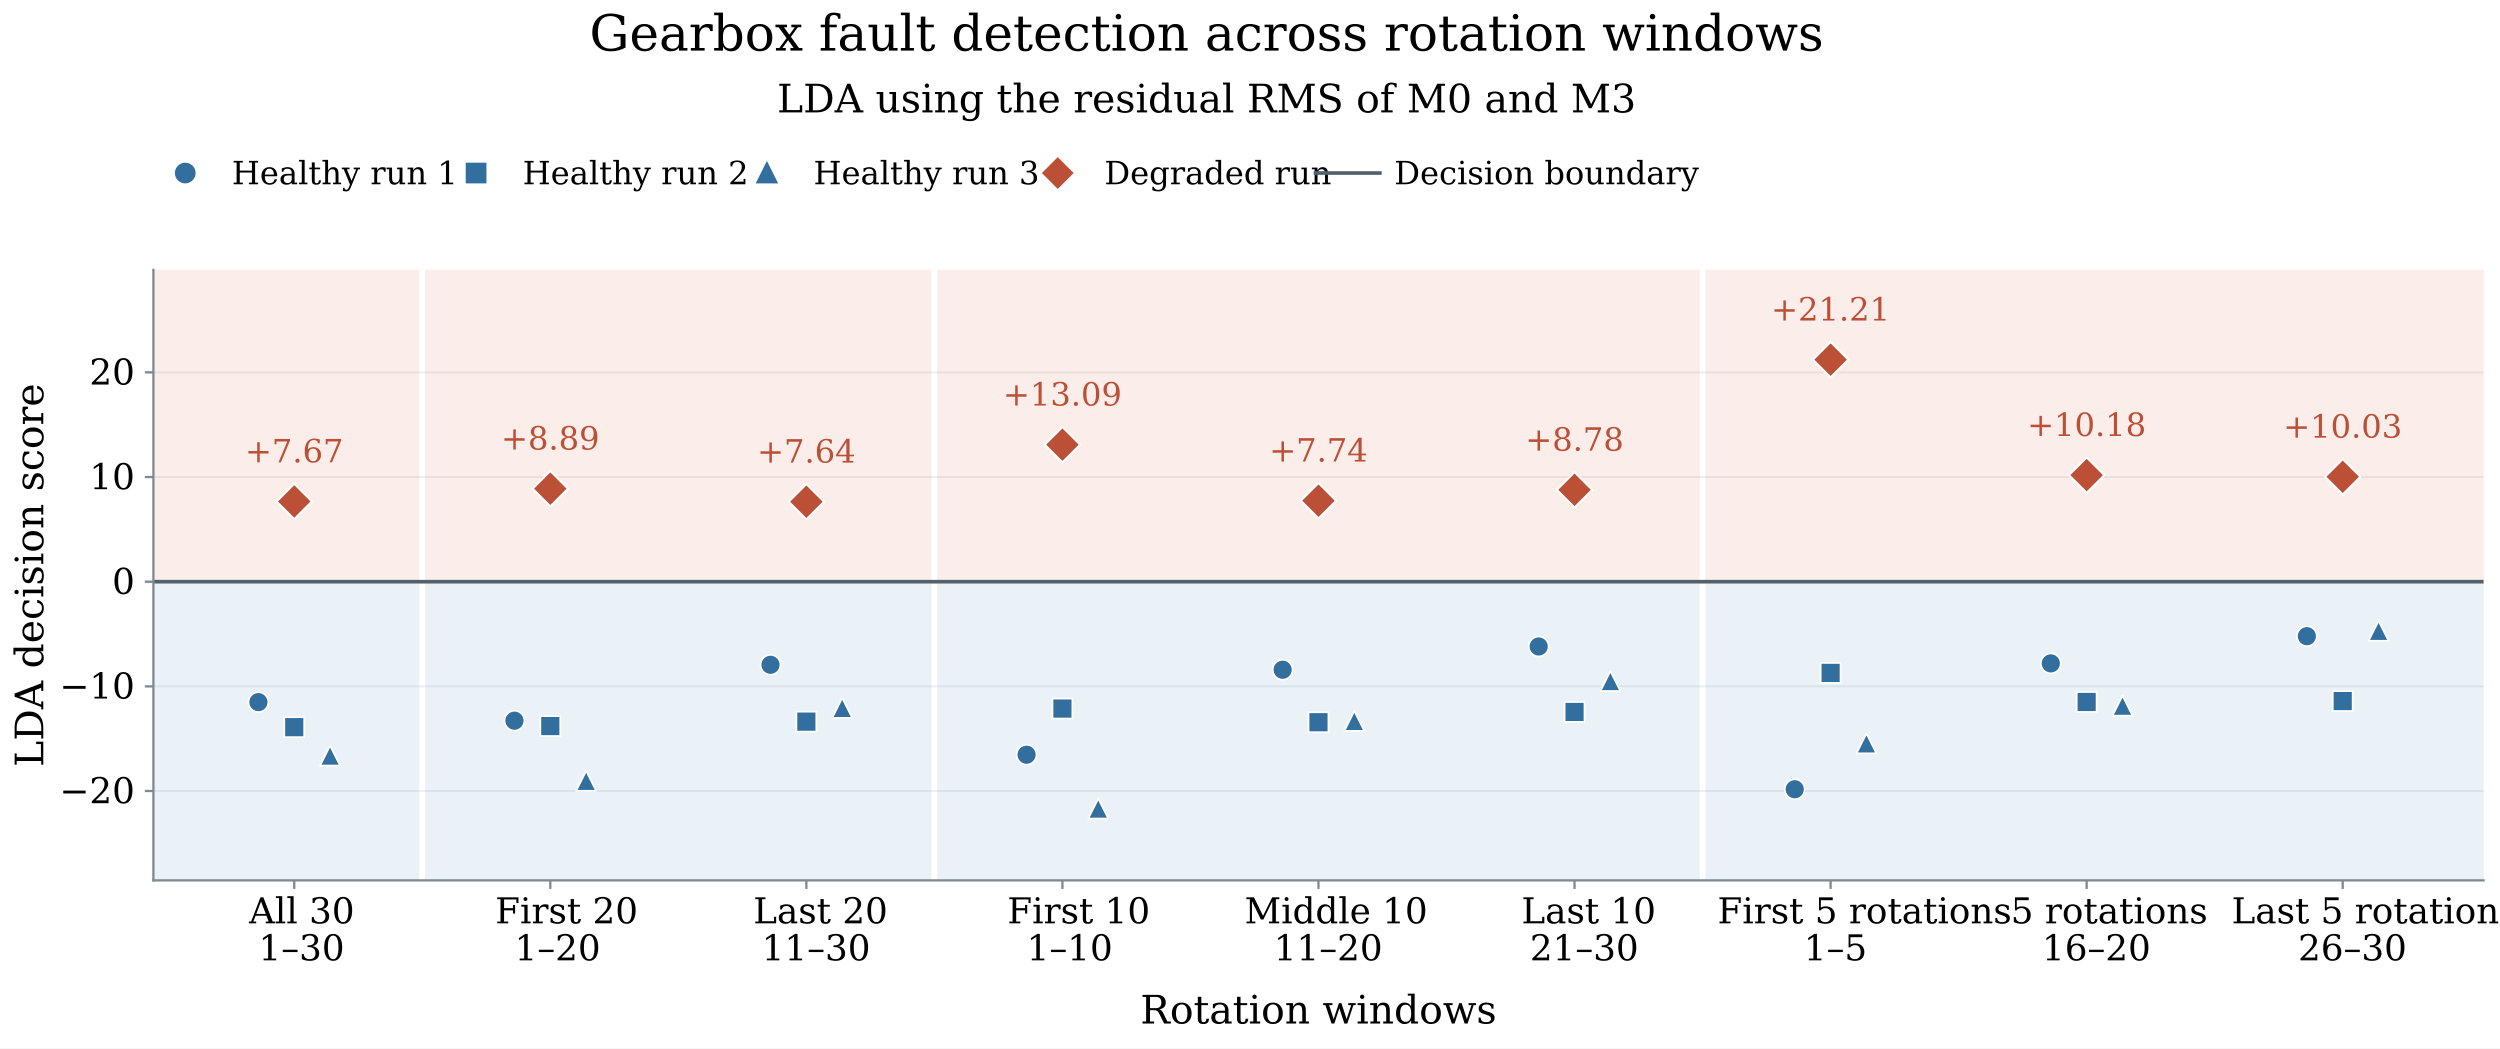
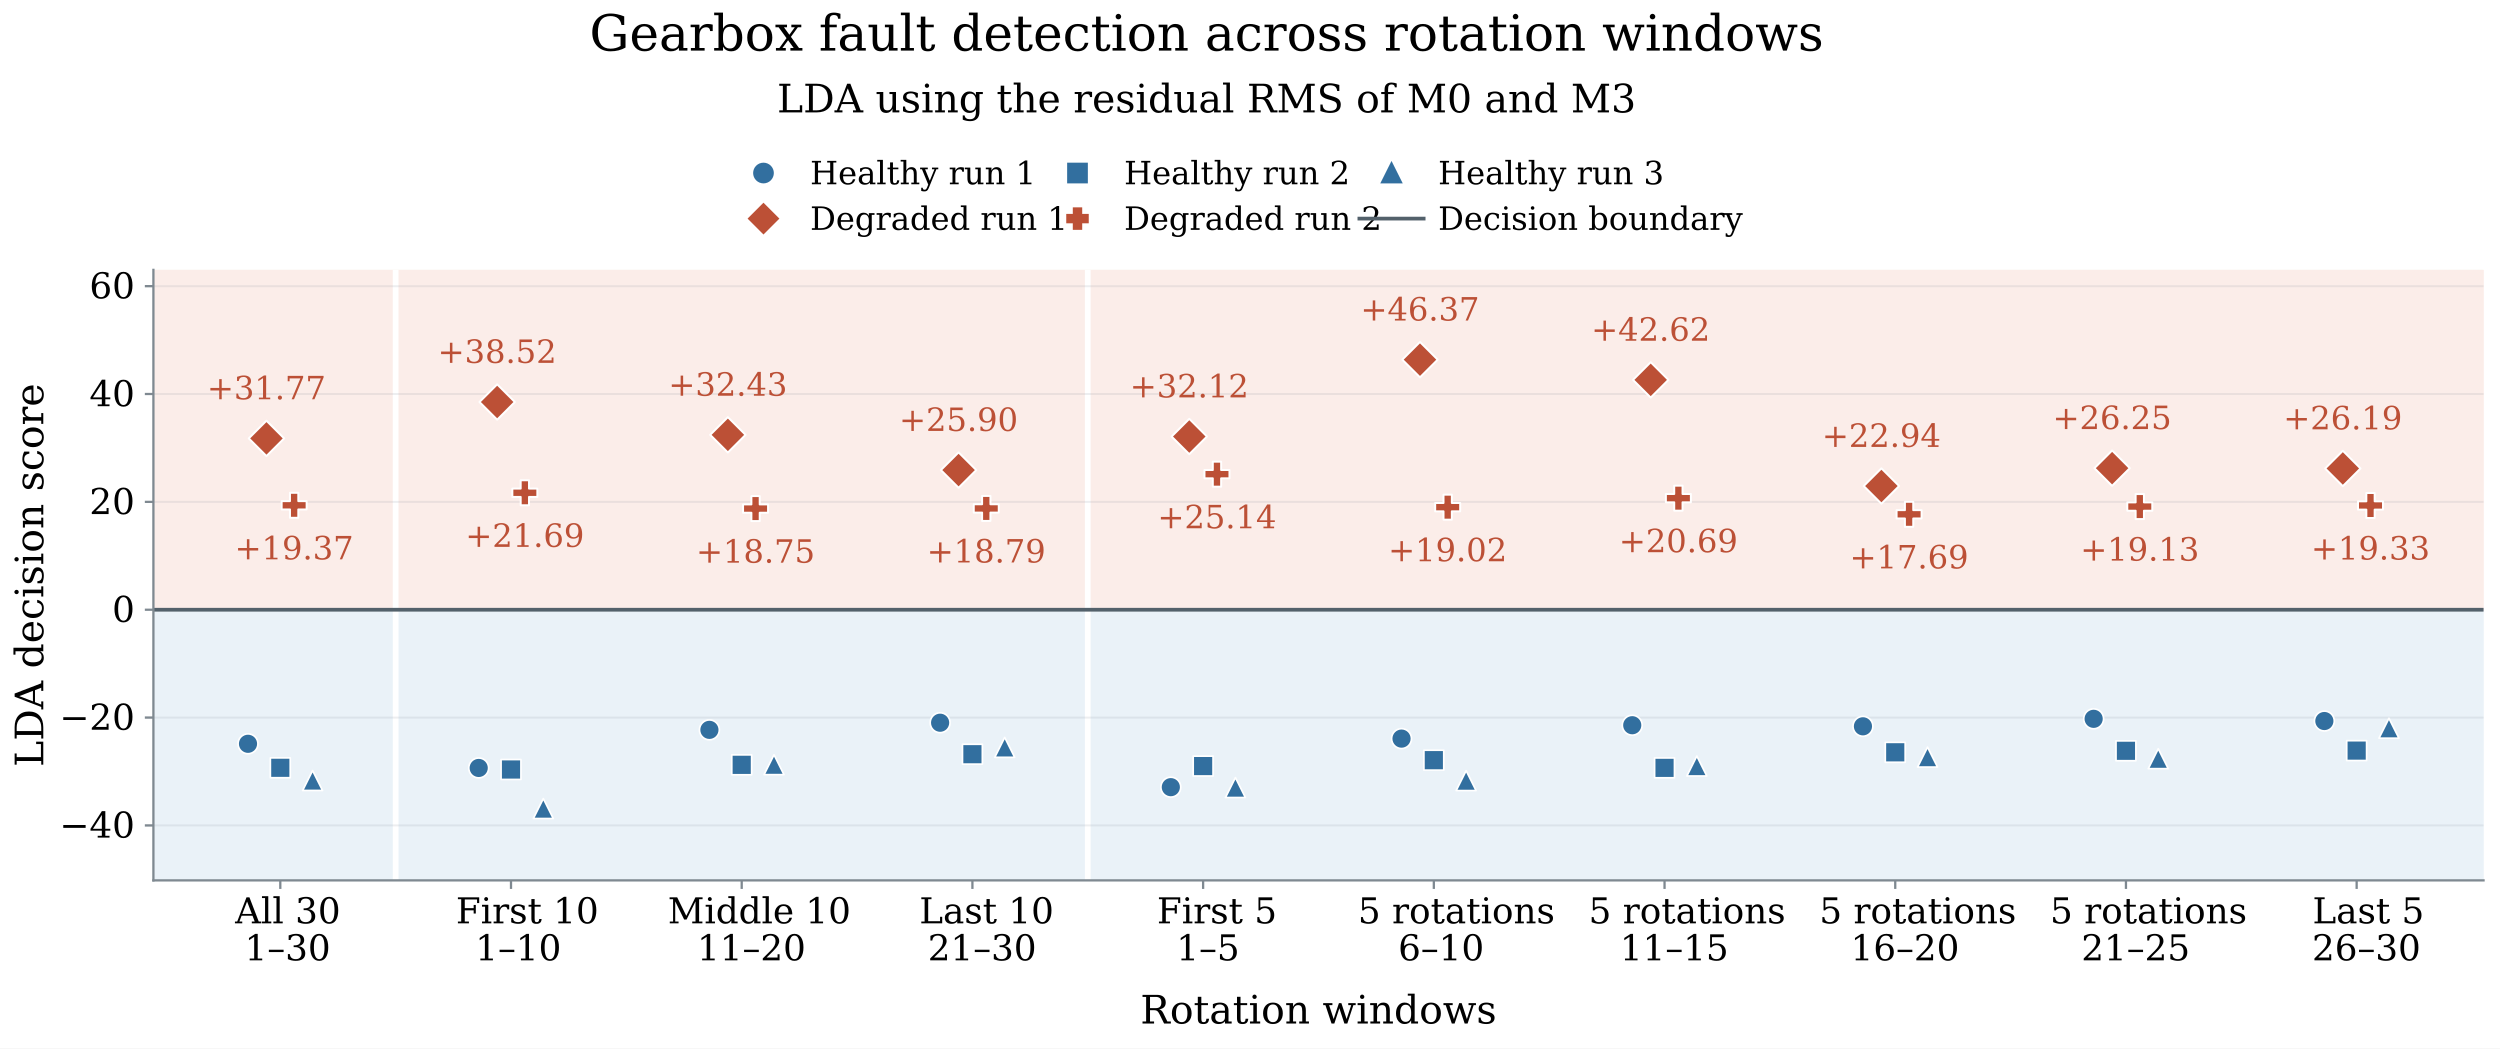
<svg xmlns="http://www.w3.org/2000/svg" xmlns:xlink="http://www.w3.org/1999/xlink" width="875.073pt" height="367.002pt" viewBox="0 0 875.073 367.002" version="1.1">
  <defs>
    <style type="text/css">*{stroke-linejoin: round; stroke-linecap: butt}</style>
  </defs>
  <g id="figure_1">
    <g id="patch_1">
      <path d="M 0 367.002  L 875.073 367.002  L 875.073 0  L 0 0  z " style="fill: #ffffff" />
    </g>
    <g id="axes_1">
      <g id="patch_2">
        <path d="M 53.697 308.16  L 869.313 308.16  L 869.313 94.464  L 53.697 94.464  z " style="fill: #ffffff" />
      </g>
      <g id="patch_3">
-         <path d="M 53.697 308.16  L 53.697 203.609  L 869.313 203.609  L 869.313 308.16  z " clip-path="url(#pef90d583d3)" style="fill: #eaf2f8; stroke: #eaf2f8; stroke-linejoin: miter" />
+         <path d="M 53.697 308.16  L 53.697 213.421  L 869.313 213.421  L 869.313 308.16  z " clip-path="url(#p85dcfcc4da)" style="fill: #eaf2f8; stroke: #eaf2f8; stroke-linejoin: miter" />
      </g>
      <g id="patch_4">
-         <path d="M 53.697 203.609  L 53.697 94.464  L 869.313 94.464  L 869.313 203.609  z " clip-path="url(#pef90d583d3)" style="fill: #fbede9; stroke: #fbede9; stroke-linejoin: miter" />
+         <path d="M 53.697 213.421  L 53.697 94.464  L 869.313 94.464  L 869.313 213.421  z " clip-path="url(#p85dcfcc4da)" style="fill: #fbede9; stroke: #fbede9; stroke-linejoin: miter" />
      </g>
      <g id="line2d_1">
-         <path d="M 147.807 308.16  L 147.807 94.464  " clip-path="url(#pef90d583d3)" style="fill: none; stroke: #ffffff; stroke-width: 2; stroke-linecap: square" />
+         <path d="M 138.489 308.16  L 138.489 94.464  " clip-path="url(#p85dcfcc4da)" style="fill: none; stroke: #ffffff; stroke-width: 2; stroke-linecap: square" />
      </g>
      <g id="line2d_2">
-         <path d="M 327.063 308.16  L 327.063 94.464  " clip-path="url(#pef90d583d3)" style="fill: none; stroke: #ffffff; stroke-width: 2; stroke-linecap: square" />
-       </g>
-       <g id="line2d_3">
-         <path d="M 595.948 308.16  L 595.948 94.464  " clip-path="url(#pef90d583d3)" style="fill: none; stroke: #ffffff; stroke-width: 2; stroke-linecap: square" />
+         <path d="M 380.751 308.16  L 380.751 94.464  " clip-path="url(#p85dcfcc4da)" style="fill: none; stroke: #ffffff; stroke-width: 2; stroke-linecap: square" />
      </g>
      <g id="matplotlib.axis_1">
        <g id="xtick_1">
+           <g id="line2d_3">
+             <defs>
+               <path id="m7e764e8148" d="M 0 0  L 0 3  " style="stroke: #7f8991; stroke-width: 0.8" />
+             </defs>
+             <g>
+               <use xlink:href="#m7e764e8148" x="98.112" y="308.16" style="fill: #7f8991; stroke: #7f8991; stroke-width: 0.8" />
+             </g>
+           </g>
+           <g id="text_1">
+             <text style="font: 12.5px 'STIXGeneral', 'DejaVu Serif', serif" transform="translate(82.31243 323.1971)">All 30</text>
+             <text style="font: 12.5px 'STIXGeneral', 'DejaVu Serif', serif" transform="translate(85.61223 336.1545)">1–30</text>
+           </g>
+         </g>
+         <g id="xtick_2">
          <g id="line2d_4">
-             <defs>
-               <path id="mbdb32e10fb" d="M 0 0  L 0 3  " style="stroke: #7f8991; stroke-width: 0.8" />
-             </defs>
-             <g>
-               <use xlink:href="#mbdb32e10fb" x="102.993" y="308.16" style="fill: #7f8991; stroke: #7f8991; stroke-width: 0.8" />
-             </g>
-           </g>
-           <g id="text_1">
-             <text style="font: 12.5px 'STIXGeneral', 'DejaVu Serif', serif" transform="translate(87.19317 323.1971)">All 30</text>
-             <text style="font: 12.5px 'STIXGeneral', 'DejaVu Serif', serif" transform="translate(90.49297 336.1545)">1–30</text>
-           </g>
-         </g>
-         <g id="xtick_2">
+             <g>
+               <use xlink:href="#m7e764e8148" x="178.866" y="308.16" style="fill: #7f8991; stroke: #7f8991; stroke-width: 0.8" />
+             </g>
+           </g>
+           <g id="text_2">
+             <text style="font: 12.5px 'STIXGeneral', 'DejaVu Serif', serif" transform="translate(159.5919 323.1971)">First 10</text>
+             <text style="font: 12.5px 'STIXGeneral', 'DejaVu Serif', serif" transform="translate(166.3663 336.1545)">1–10</text>
+           </g>
+         </g>
+         <g id="xtick_3">
          <g id="line2d_5">
            <g>
-               <use xlink:href="#mbdb32e10fb" x="192.621" y="308.16" style="fill: #7f8991; stroke: #7f8991; stroke-width: 0.8" />
-             </g>
-           </g>
-           <g id="text_2">
-             <text style="font: 12.5px 'STIXGeneral', 'DejaVu Serif', serif" transform="translate(173.3467 323.1971)">First 20</text>
-             <text style="font: 12.5px 'STIXGeneral', 'DejaVu Serif', serif" transform="translate(180.1211 336.1545)">1–20</text>
-           </g>
-         </g>
-         <g id="xtick_3">
+               <use xlink:href="#m7e764e8148" x="259.62" y="308.16" style="fill: #7f8991; stroke: #7f8991; stroke-width: 0.8" />
+             </g>
+           </g>
+           <g id="text_3">
+             <text style="font: 12.5px 'STIXGeneral', 'DejaVu Serif', serif" transform="translate(233.7512 323.1971)">Middle 10</text>
+             <text style="font: 12.5px 'STIXGeneral', 'DejaVu Serif', serif" transform="translate(243.9954 336.1545)">11–20</text>
+           </g>
+         </g>
+         <g id="xtick_4">
          <g id="line2d_6">
            <g>
-               <use xlink:href="#mbdb32e10fb" x="282.249" y="308.16" style="fill: #7f8991; stroke: #7f8991; stroke-width: 0.8" />
-             </g>
-           </g>
-           <g id="text_3">
-             <text style="font: 12.5px 'STIXGeneral', 'DejaVu Serif', serif" transform="translate(263.674 323.1971)">Last 20</text>
-             <text style="font: 12.5px 'STIXGeneral', 'DejaVu Serif', serif" transform="translate(266.6242 336.1545)">11–30</text>
-           </g>
-         </g>
-         <g id="xtick_4">
+               <use xlink:href="#m7e764e8148" x="340.374" y="308.16" style="fill: #7f8991; stroke: #7f8991; stroke-width: 0.8" />
+             </g>
+           </g>
+           <g id="text_4">
+             <text style="font: 12.5px 'STIXGeneral', 'DejaVu Serif', serif" transform="translate(321.7992 323.1971)">Last 10</text>
+             <text style="font: 12.5px 'STIXGeneral', 'DejaVu Serif', serif" transform="translate(324.7494 336.1545)">21–30</text>
+           </g>
+         </g>
+         <g id="xtick_5">
          <g id="line2d_7">
            <g>
-               <use xlink:href="#mbdb32e10fb" x="371.877" y="308.16" style="fill: #7f8991; stroke: #7f8991; stroke-width: 0.8" />
-             </g>
-           </g>
-           <g id="text_4">
-             <text style="font: 12.5px 'STIXGeneral', 'DejaVu Serif', serif" transform="translate(352.603 323.1971)">First 10</text>
-             <text style="font: 12.5px 'STIXGeneral', 'DejaVu Serif', serif" transform="translate(359.3774 336.1545)">1–10</text>
-           </g>
-         </g>
-         <g id="xtick_5">
+               <use xlink:href="#m7e764e8148" x="421.128" y="308.16" style="fill: #7f8991; stroke: #7f8991; stroke-width: 0.8" />
+             </g>
+           </g>
+           <g id="text_5">
+             <text style="font: 12.5px 'STIXGeneral', 'DejaVu Serif', serif" transform="translate(404.9791 323.1971)">First 5</text>
+             <text style="font: 12.5px 'STIXGeneral', 'DejaVu Serif', serif" transform="translate(411.7535 336.1545)">1–5</text>
+           </g>
+         </g>
+         <g id="xtick_6">
          <g id="line2d_8">
            <g>
-               <use xlink:href="#mbdb32e10fb" x="461.505" y="308.16" style="fill: #7f8991; stroke: #7f8991; stroke-width: 0.8" />
-             </g>
-           </g>
-           <g id="text_5">
-             <text style="font: 12.5px 'STIXGeneral', 'DejaVu Serif', serif" transform="translate(435.6364 323.1971)">Middle 10</text>
-             <text style="font: 12.5px 'STIXGeneral', 'DejaVu Serif', serif" transform="translate(445.8805 336.1545)">11–20</text>
-           </g>
-         </g>
-         <g id="xtick_6">
+               <use xlink:href="#m7e764e8148" x="501.883" y="308.16" style="fill: #7f8991; stroke: #7f8991; stroke-width: 0.8" />
+             </g>
+           </g>
+           <g id="text_6">
+             <text style="font: 12.5px 'STIXGeneral', 'DejaVu Serif', serif" transform="translate(475.32 323.1971)">5 rotations</text>
+             <text style="font: 12.5px 'STIXGeneral', 'DejaVu Serif', serif" transform="translate(489.3825 336.1545)">6–10</text>
+           </g>
+         </g>
+         <g id="xtick_7">
          <g id="line2d_9">
            <g>
-               <use xlink:href="#mbdb32e10fb" x="551.134" y="308.16" style="fill: #7f8991; stroke: #7f8991; stroke-width: 0.8" />
-             </g>
-           </g>
-           <g id="text_6">
-             <text style="font: 12.5px 'STIXGeneral', 'DejaVu Serif', serif" transform="translate(532.5584 323.1971)">Last 10</text>
-             <text style="font: 12.5px 'STIXGeneral', 'DejaVu Serif', serif" transform="translate(535.5086 336.1545)">21–30</text>
-           </g>
-         </g>
-         <g id="xtick_7">
+               <use xlink:href="#m7e764e8148" x="582.637" y="308.16" style="fill: #7f8991; stroke: #7f8991; stroke-width: 0.8" />
+             </g>
+           </g>
+           <g id="text_7">
+             <text style="font: 12.5px 'STIXGeneral', 'DejaVu Serif', serif" transform="translate(556.0741 323.1971)">5 rotations</text>
+             <text style="font: 12.5px 'STIXGeneral', 'DejaVu Serif', serif" transform="translate(567.0116 336.1545)">11–15</text>
+           </g>
+         </g>
+         <g id="xtick_8">
          <g id="line2d_10">
            <g>
-               <use xlink:href="#mbdb32e10fb" x="640.762" y="308.16" style="fill: #7f8991; stroke: #7f8991; stroke-width: 0.8" />
-             </g>
-           </g>
-           <g id="text_7">
-             <text style="font: 12.5px 'STIXGeneral', 'DejaVu Serif', serif" transform="translate(601.1748 323.1971)">First 5 rotations</text>
-             <text style="font: 12.5px 'STIXGeneral', 'DejaVu Serif', serif" transform="translate(631.3868 336.1545)">1–5</text>
-           </g>
-         </g>
-         <g id="xtick_8">
+               <use xlink:href="#m7e764e8148" x="663.391" y="308.16" style="fill: #7f8991; stroke: #7f8991; stroke-width: 0.8" />
+             </g>
+           </g>
+           <g id="text_8">
+             <text style="font: 12.5px 'STIXGeneral', 'DejaVu Serif', serif" transform="translate(636.8281 323.1971)">5 rotations</text>
+             <text style="font: 12.5px 'STIXGeneral', 'DejaVu Serif', serif" transform="translate(647.7656 336.1545)">16–20</text>
+           </g>
+         </g>
+         <g id="xtick_9">
          <g id="line2d_11">
            <g>
-               <use xlink:href="#mbdb32e10fb" x="730.39" y="308.16" style="fill: #7f8991; stroke: #7f8991; stroke-width: 0.8" />
-             </g>
-           </g>
-           <g id="text_8">
-             <text style="font: 12.5px 'STIXGeneral', 'DejaVu Serif', serif" transform="translate(703.8274 323.1971)">5 rotations</text>
-             <text style="font: 12.5px 'STIXGeneral', 'DejaVu Serif', serif" transform="translate(714.7649 336.1545)">16–20</text>
-           </g>
-         </g>
-         <g id="xtick_9">
+               <use xlink:href="#m7e764e8148" x="744.145" y="308.16" style="fill: #7f8991; stroke: #7f8991; stroke-width: 0.8" />
+             </g>
+           </g>
+           <g id="text_9">
+             <text style="font: 12.5px 'STIXGeneral', 'DejaVu Serif', serif" transform="translate(717.5822 323.1971)">5 rotations</text>
+             <text style="font: 12.5px 'STIXGeneral', 'DejaVu Serif', serif" transform="translate(728.5197 336.1545)">21–25</text>
+           </g>
+         </g>
+         <g id="xtick_10">
          <g id="line2d_12">
            <g>
-               <use xlink:href="#mbdb32e10fb" x="820.018" y="308.16" style="fill: #7f8991; stroke: #7f8991; stroke-width: 0.8" />
-             </g>
-           </g>
-           <g id="text_9">
-             <text style="font: 12.5px 'STIXGeneral', 'DejaVu Serif', serif" transform="translate(781.1303 323.1971)">Last 5 rotations</text>
-             <text style="font: 12.5px 'STIXGeneral', 'DejaVu Serif', serif" transform="translate(804.393 336.1545)">26–30</text>
-           </g>
-         </g>
-         <g id="text_10">
+               <use xlink:href="#m7e764e8148" x="824.899" y="308.16" style="fill: #7f8991; stroke: #7f8991; stroke-width: 0.8" />
+             </g>
+           </g>
+           <g id="text_10">
+             <text style="font: 12.5px 'STIXGeneral', 'DejaVu Serif', serif" transform="translate(809.4486 323.1971)">Last 5</text>
+             <text style="font: 12.5px 'STIXGeneral', 'DejaVu Serif', serif" transform="translate(809.2738 336.1545)">26–30</text>
+           </g>
+         </g>
+         <g id="text_11">
          <text style="font: 13.75px 'STIXGeneral', 'DejaVu Serif', serif; text-anchor: middle" x="461.505" y="358.258" transform="rotate(-0 461.5055 358.2582)">Rotation windows</text>
        </g>
      </g>
      <g id="matplotlib.axis_2">
        <g id="ytick_1">
          <g id="line2d_13">
-             <path d="M 53.697 276.879  L 869.313 276.879  " clip-path="url(#pef90d583d3)" style="fill: none; stroke: #87929a; stroke-opacity: 0.15; stroke-width: 0.7; stroke-linecap: square" />
+             <path d="M 53.697 288.923  L 869.313 288.923  " clip-path="url(#p85dcfcc4da)" style="fill: none; stroke: #87929a; stroke-opacity: 0.15; stroke-width: 0.7; stroke-linecap: square" />
          </g>
          <g id="line2d_14">
            <defs>
-               <path id="m8a8ab95044" d="M 0 0  L -3 0  " style="stroke: #7f8991; stroke-width: 0.8" />
+               <path id="m98573d2bac" d="M 0 0  L -3 0  " style="stroke: #7f8991; stroke-width: 0.8" />
            </defs>
            <g>
-               <use xlink:href="#m8a8ab95044" x="53.697" y="276.879" style="fill: #7f8991; stroke: #7f8991; stroke-width: 0.8" />
-             </g>
-           </g>
-           <g id="text_11">
-             <text style="font: 12.5px 'STIXGeneral', 'DejaVu Serif', serif; text-anchor: end" x="47.197" y="281.148" transform="rotate(-0 47.1975 281.1476)">−20</text>
+               <use xlink:href="#m98573d2bac" x="53.697" y="288.923" style="fill: #7f8991; stroke: #7f8991; stroke-width: 0.8" />
+             </g>
+           </g>
+           <g id="text_12">
+             <text style="font: 12.5px 'STIXGeneral', 'DejaVu Serif', serif; text-anchor: end" x="47.197" y="293.191" transform="rotate(-0 47.1975 293.1915)">−40</text>
          </g>
        </g>
        <g id="ytick_2">
          <g id="line2d_15">
-             <path d="M 53.697 240.244  L 869.313 240.244  " clip-path="url(#pef90d583d3)" style="fill: none; stroke: #87929a; stroke-opacity: 0.15; stroke-width: 0.7; stroke-linecap: square" />
+             <path d="M 53.697 251.172  L 869.313 251.172  " clip-path="url(#p85dcfcc4da)" style="fill: none; stroke: #87929a; stroke-opacity: 0.15; stroke-width: 0.7; stroke-linecap: square" />
          </g>
          <g id="line2d_16">
            <g>
-               <use xlink:href="#m8a8ab95044" x="53.697" y="240.244" style="fill: #7f8991; stroke: #7f8991; stroke-width: 0.8" />
-             </g>
-           </g>
-           <g id="text_12">
-             <text style="font: 12.5px 'STIXGeneral', 'DejaVu Serif', serif; text-anchor: end" x="47.197" y="244.513" transform="rotate(-0 47.1975 244.5127)">−10</text>
+               <use xlink:href="#m98573d2bac" x="53.697" y="251.172" style="fill: #7f8991; stroke: #7f8991; stroke-width: 0.8" />
+             </g>
+           </g>
+           <g id="text_13">
+             <text style="font: 12.5px 'STIXGeneral', 'DejaVu Serif', serif; text-anchor: end" x="47.197" y="255.44" transform="rotate(-0 47.1975 255.4404)">−20</text>
          </g>
        </g>
        <g id="ytick_3">
          <g id="line2d_17">
-             <path d="M 53.697 203.609  L 869.313 203.609  " clip-path="url(#pef90d583d3)" style="fill: none; stroke: #87929a; stroke-opacity: 0.15; stroke-width: 0.7; stroke-linecap: square" />
+             <path d="M 53.697 213.421  L 869.313 213.421  " clip-path="url(#p85dcfcc4da)" style="fill: none; stroke: #87929a; stroke-opacity: 0.15; stroke-width: 0.7; stroke-linecap: square" />
          </g>
          <g id="line2d_18">
            <g>
-               <use xlink:href="#m8a8ab95044" x="53.697" y="203.609" style="fill: #7f8991; stroke: #7f8991; stroke-width: 0.8" />
-             </g>
-           </g>
-           <g id="text_13">
-             <text style="font: 12.5px 'STIXGeneral', 'DejaVu Serif', serif; text-anchor: end" x="47.197" y="207.878" transform="rotate(-0 47.1975 207.8777)">0</text>
+               <use xlink:href="#m98573d2bac" x="53.697" y="213.421" style="fill: #7f8991; stroke: #7f8991; stroke-width: 0.8" />
+             </g>
+           </g>
+           <g id="text_14">
+             <text style="font: 12.5px 'STIXGeneral', 'DejaVu Serif', serif; text-anchor: end" x="47.197" y="217.689" transform="rotate(-0 47.1975 217.6894)">0</text>
          </g>
        </g>
        <g id="ytick_4">
          <g id="line2d_19">
-             <path d="M 53.697 166.974  L 869.313 166.974  " clip-path="url(#pef90d583d3)" style="fill: none; stroke: #87929a; stroke-opacity: 0.15; stroke-width: 0.7; stroke-linecap: square" />
+             <path d="M 53.697 175.67  L 869.313 175.67  " clip-path="url(#p85dcfcc4da)" style="fill: none; stroke: #87929a; stroke-opacity: 0.15; stroke-width: 0.7; stroke-linecap: square" />
          </g>
          <g id="line2d_20">
            <g>
-               <use xlink:href="#m8a8ab95044" x="53.697" y="166.974" style="fill: #7f8991; stroke: #7f8991; stroke-width: 0.8" />
-             </g>
-           </g>
-           <g id="text_14">
-             <text style="font: 12.5px 'STIXGeneral', 'DejaVu Serif', serif; text-anchor: end" x="47.197" y="171.243" transform="rotate(-0 47.1975 171.2427)">10</text>
+               <use xlink:href="#m98573d2bac" x="53.697" y="175.67" style="fill: #7f8991; stroke: #7f8991; stroke-width: 0.8" />
+             </g>
+           </g>
+           <g id="text_15">
+             <text style="font: 12.5px 'STIXGeneral', 'DejaVu Serif', serif; text-anchor: end" x="47.197" y="179.938" transform="rotate(-0 47.1975 179.9384)">20</text>
          </g>
        </g>
        <g id="ytick_5">
          <g id="line2d_21">
-             <path d="M 53.697 130.339  L 869.313 130.339  " clip-path="url(#pef90d583d3)" style="fill: none; stroke: #87929a; stroke-opacity: 0.15; stroke-width: 0.7; stroke-linecap: square" />
+             <path d="M 53.697 137.919  L 869.313 137.919  " clip-path="url(#p85dcfcc4da)" style="fill: none; stroke: #87929a; stroke-opacity: 0.15; stroke-width: 0.7; stroke-linecap: square" />
          </g>
          <g id="line2d_22">
            <g>
-               <use xlink:href="#m8a8ab95044" x="53.697" y="130.339" style="fill: #7f8991; stroke: #7f8991; stroke-width: 0.8" />
-             </g>
-           </g>
-           <g id="text_15">
-             <text style="font: 12.5px 'STIXGeneral', 'DejaVu Serif', serif; text-anchor: end" x="47.197" y="134.608" transform="rotate(-0 47.1975 134.6078)">20</text>
-           </g>
-         </g>
-         <g id="text_16">
+               <use xlink:href="#m98573d2bac" x="53.697" y="137.919" style="fill: #7f8991; stroke: #7f8991; stroke-width: 0.8" />
+             </g>
+           </g>
+           <g id="text_16">
+             <text style="font: 12.5px 'STIXGeneral', 'DejaVu Serif', serif; text-anchor: end" x="47.197" y="142.187" transform="rotate(-0 47.1975 142.1874)">40</text>
+           </g>
+         </g>
+         <g id="ytick_6">
+           <g id="line2d_23">
+             <path d="M 53.697 100.168  L 869.313 100.168  " clip-path="url(#p85dcfcc4da)" style="fill: none; stroke: #87929a; stroke-opacity: 0.15; stroke-width: 0.7; stroke-linecap: square" />
+           </g>
+           <g id="line2d_24">
+             <g>
+               <use xlink:href="#m98573d2bac" x="53.697" y="100.168" style="fill: #7f8991; stroke: #7f8991; stroke-width: 0.8" />
+             </g>
+           </g>
+           <g id="text_17">
+             <text style="font: 12.5px 'STIXGeneral', 'DejaVu Serif', serif; text-anchor: end" x="47.197" y="104.436" transform="rotate(-0 47.1975 104.4364)">60</text>
+           </g>
+         </g>
+         <g id="text_18">
          <text style="font: 13.75px 'STIXGeneral', 'DejaVu Serif', serif; text-anchor: middle" x="15.151" y="201.312" transform="rotate(-90 15.15082 201.312)">LDA decision score</text>
        </g>
      </g>
-       <g id="line2d_23">
-         <path d="M 53.697 203.609  L 869.313 203.609  " clip-path="url(#pef90d583d3)" style="fill: none; stroke: #53616b; stroke-width: 1.3; stroke-linecap: square" />
+       <g id="line2d_25">
+         <path d="M 53.697 213.421  L 869.313 213.421  " clip-path="url(#p85dcfcc4da)" style="fill: none; stroke: #53616b; stroke-width: 1.3; stroke-linecap: square" />
      </g>
      <g id="patch_5">
        <path d="M 53.697 308.16  L 53.697 94.464  " style="fill: none; stroke: #7f8991; stroke-width: 0.8; stroke-linejoin: miter; stroke-linecap: square" />
      </g>
      <g id="patch_6">
        <path d="M 53.697 308.16  L 869.313 308.16  " style="fill: none; stroke: #7f8991; stroke-width: 0.8; stroke-linejoin: miter; stroke-linecap: square" />
      </g>
      <g id="PathCollection_1">
        <defs>
-           <path id="m05ddea6105" d="M 0 3.48  C 0.923 3.48 1.808 3.113 2.461 2.461  C 3.113 1.808 3.48 0.923 3.48 0  C 3.48 -0.923 3.113 -1.808 2.461 -2.461  C 1.808 -3.113 0.923 -3.48 0 -3.48  C -0.923 -3.48 -1.808 -3.113 -2.461 -2.461  C -3.113 -1.808 -3.48 -0.923 -3.48 0  C -3.48 0.923 -3.113 1.808 -2.461 2.461  C -1.808 3.113 -0.923 3.48 0 3.48  z " style="stroke: #ffffff; stroke-width: 0.6" />
-         </defs>
-         <g clip-path="url(#pef90d583d3)">
-           <use xlink:href="#m05ddea6105" x="90.445" y="245.769" style="fill: #326f9f; stroke: #ffffff; stroke-width: 0.6" />
-           <use xlink:href="#m05ddea6105" x="180.073" y="252.258" style="fill: #326f9f; stroke: #ffffff; stroke-width: 0.6" />
-           <use xlink:href="#m05ddea6105" x="269.701" y="232.695" style="fill: #326f9f; stroke: #ffffff; stroke-width: 0.6" />
-           <use xlink:href="#m05ddea6105" x="359.329" y="264.172" style="fill: #326f9f; stroke: #ffffff; stroke-width: 0.6" />
-           <use xlink:href="#m05ddea6105" x="448.958" y="234.43" style="fill: #326f9f; stroke: #ffffff; stroke-width: 0.6" />
-           <use xlink:href="#m05ddea6105" x="538.586" y="226.291" style="fill: #326f9f; stroke: #ffffff; stroke-width: 0.6" />
-           <use xlink:href="#m05ddea6105" x="628.214" y="276.257" style="fill: #326f9f; stroke: #ffffff; stroke-width: 0.6" />
-           <use xlink:href="#m05ddea6105" x="717.842" y="232.208" style="fill: #326f9f; stroke: #ffffff; stroke-width: 0.6" />
-           <use xlink:href="#m05ddea6105" x="807.47" y="222.684" style="fill: #326f9f; stroke: #ffffff; stroke-width: 0.6" />
+           <path id="mff3f431822" d="M 0 3.48  C 0.923 3.48 1.808 3.113 2.461 2.461  C 3.113 1.808 3.48 0.923 3.48 0  C 3.48 -0.923 3.113 -1.808 2.461 -2.461  C 1.808 -3.113 0.923 -3.48 0 -3.48  C -0.923 -3.48 -1.808 -3.113 -2.461 -2.461  C -3.113 -1.808 -3.48 -0.923 -3.48 0  C -3.48 0.923 -3.113 1.808 -2.461 2.461  C -1.808 3.113 -0.923 3.48 0 3.48  z " style="stroke: #ffffff; stroke-width: 0.6" />
+         </defs>
+         <g clip-path="url(#p85dcfcc4da)">
+           <use xlink:href="#mff3f431822" x="86.807" y="260.35" style="fill: #326f9f; stroke: #ffffff; stroke-width: 0.6" />
+           <use xlink:href="#mff3f431822" x="167.561" y="268.805" style="fill: #326f9f; stroke: #ffffff; stroke-width: 0.6" />
+           <use xlink:href="#mff3f431822" x="248.315" y="255.471" style="fill: #326f9f; stroke: #ffffff; stroke-width: 0.6" />
+           <use xlink:href="#mff3f431822" x="329.069" y="252.975" style="fill: #326f9f; stroke: #ffffff; stroke-width: 0.6" />
+           <use xlink:href="#mff3f431822" x="409.823" y="275.529" style="fill: #326f9f; stroke: #ffffff; stroke-width: 0.6" />
+           <use xlink:href="#mff3f431822" x="490.577" y="258.537" style="fill: #326f9f; stroke: #ffffff; stroke-width: 0.6" />
+           <use xlink:href="#mff3f431822" x="571.331" y="253.851" style="fill: #326f9f; stroke: #ffffff; stroke-width: 0.6" />
+           <use xlink:href="#mff3f431822" x="652.085" y="254.23" style="fill: #326f9f; stroke: #ffffff; stroke-width: 0.6" />
+           <use xlink:href="#mff3f431822" x="732.839" y="251.61" style="fill: #326f9f; stroke: #ffffff; stroke-width: 0.6" />
+           <use xlink:href="#mff3f431822" x="813.593" y="252.381" style="fill: #326f9f; stroke: #ffffff; stroke-width: 0.6" />
        </g>
      </g>
      <g id="PathCollection_2">
        <defs>
-           <path id="m6cd2b2e7e5" d="M -3.48 3.48  L 3.48 3.48  L 3.48 -3.48  L -3.48 -3.48  z " style="stroke: #ffffff; stroke-width: 0.6" />
-         </defs>
-         <g clip-path="url(#pef90d583d3)">
-           <use xlink:href="#m6cd2b2e7e5" x="102.993" y="254.529" style="fill: #326f9f; stroke: #ffffff; stroke-width: 0.6" />
-           <use xlink:href="#m6cd2b2e7e5" x="192.621" y="254.142" style="fill: #326f9f; stroke: #ffffff; stroke-width: 0.6" />
-           <use xlink:href="#m6cd2b2e7e5" x="282.249" y="252.6" style="fill: #326f9f; stroke: #ffffff; stroke-width: 0.6" />
-           <use xlink:href="#m6cd2b2e7e5" x="371.877" y="248.025" style="fill: #326f9f; stroke: #ffffff; stroke-width: 0.6" />
-           <use xlink:href="#m6cd2b2e7e5" x="461.505" y="252.796" style="fill: #326f9f; stroke: #ffffff; stroke-width: 0.6" />
-           <use xlink:href="#m6cd2b2e7e5" x="551.134" y="249.202" style="fill: #326f9f; stroke: #ffffff; stroke-width: 0.6" />
-           <use xlink:href="#m6cd2b2e7e5" x="640.762" y="235.533" style="fill: #326f9f; stroke: #ffffff; stroke-width: 0.6" />
-           <use xlink:href="#m6cd2b2e7e5" x="730.39" y="245.706" style="fill: #326f9f; stroke: #ffffff; stroke-width: 0.6" />
-           <use xlink:href="#m6cd2b2e7e5" x="820.018" y="245.391" style="fill: #326f9f; stroke: #ffffff; stroke-width: 0.6" />
+           <path id="m2c5be8a58e" d="M -3.48 3.48  L 3.48 3.48  L 3.48 -3.48  L -3.48 -3.48  z " style="stroke: #ffffff; stroke-width: 0.6" />
+         </defs>
+         <g clip-path="url(#p85dcfcc4da)">
+           <use xlink:href="#m2c5be8a58e" x="98.112" y="268.752" style="fill: #326f9f; stroke: #ffffff; stroke-width: 0.6" />
+           <use xlink:href="#m2c5be8a58e" x="178.866" y="269.343" style="fill: #326f9f; stroke: #ffffff; stroke-width: 0.6" />
+           <use xlink:href="#m2c5be8a58e" x="259.62" y="267.708" style="fill: #326f9f; stroke: #ffffff; stroke-width: 0.6" />
+           <use xlink:href="#m2c5be8a58e" x="340.374" y="263.996" style="fill: #326f9f; stroke: #ffffff; stroke-width: 0.6" />
+           <use xlink:href="#m2c5be8a58e" x="421.128" y="268.144" style="fill: #326f9f; stroke: #ffffff; stroke-width: 0.6" />
+           <use xlink:href="#m2c5be8a58e" x="501.883" y="266.081" style="fill: #326f9f; stroke: #ffffff; stroke-width: 0.6" />
+           <use xlink:href="#m2c5be8a58e" x="582.637" y="268.774" style="fill: #326f9f; stroke: #ffffff; stroke-width: 0.6" />
+           <use xlink:href="#m2c5be8a58e" x="663.391" y="263.333" style="fill: #326f9f; stroke: #ffffff; stroke-width: 0.6" />
+           <use xlink:href="#m2c5be8a58e" x="744.145" y="262.805" style="fill: #326f9f; stroke: #ffffff; stroke-width: 0.6" />
+           <use xlink:href="#m2c5be8a58e" x="824.899" y="262.734" style="fill: #326f9f; stroke: #ffffff; stroke-width: 0.6" />
        </g>
      </g>
      <g id="PathCollection_3">
        <defs>
-           <path id="m93cb55e4f9" d="M 0 -3.48  L -3.48 3.48  L 3.48 3.48  z " style="stroke: #ffffff; stroke-width: 0.6" />
-         </defs>
-         <g clip-path="url(#pef90d583d3)">
-           <use xlink:href="#m93cb55e4f9" x="115.541" y="264.487" style="fill: #326f9f; stroke: #ffffff; stroke-width: 0.6" />
-           <use xlink:href="#m93cb55e4f9" x="205.169" y="273.318" style="fill: #326f9f; stroke: #ffffff; stroke-width: 0.6" />
-           <use xlink:href="#m93cb55e4f9" x="294.797" y="247.781" style="fill: #326f9f; stroke: #ffffff; stroke-width: 0.6" />
-           <use xlink:href="#m93cb55e4f9" x="384.425" y="283.019" style="fill: #326f9f; stroke: #ffffff; stroke-width: 0.6" />
-           <use xlink:href="#m93cb55e4f9" x="474.053" y="252.351" style="fill: #326f9f; stroke: #ffffff; stroke-width: 0.6" />
-           <use xlink:href="#m93cb55e4f9" x="563.682" y="238.393" style="fill: #326f9f; stroke: #ffffff; stroke-width: 0.6" />
-           <use xlink:href="#m93cb55e4f9" x="653.31" y="260.212" style="fill: #326f9f; stroke: #ffffff; stroke-width: 0.6" />
-           <use xlink:href="#m93cb55e4f9" x="742.938" y="247.013" style="fill: #326f9f; stroke: #ffffff; stroke-width: 0.6" />
-           <use xlink:href="#m93cb55e4f9" x="832.566" y="220.814" style="fill: #326f9f; stroke: #ffffff; stroke-width: 0.6" />
+           <path id="m17be29e506" d="M 0 -3.48  L -3.48 3.48  L 3.48 3.48  z " style="stroke: #ffffff; stroke-width: 0.6" />
+         </defs>
+         <g clip-path="url(#p85dcfcc4da)">
+           <use xlink:href="#m17be29e506" x="109.418" y="273.208" style="fill: #326f9f; stroke: #ffffff; stroke-width: 0.6" />
+           <use xlink:href="#m17be29e506" x="190.172" y="283.019" style="fill: #326f9f; stroke: #ffffff; stroke-width: 0.6" />
+           <use xlink:href="#m17be29e506" x="270.926" y="267.666" style="fill: #326f9f; stroke: #ffffff; stroke-width: 0.6" />
+           <use xlink:href="#m17be29e506" x="351.68" y="261.604" style="fill: #326f9f; stroke: #ffffff; stroke-width: 0.6" />
+           <use xlink:href="#m17be29e506" x="432.434" y="275.668" style="fill: #326f9f; stroke: #ffffff; stroke-width: 0.6" />
+           <use xlink:href="#m17be29e506" x="513.188" y="273.243" style="fill: #326f9f; stroke: #ffffff; stroke-width: 0.6" />
+           <use xlink:href="#m17be29e506" x="593.942" y="268.133" style="fill: #326f9f; stroke: #ffffff; stroke-width: 0.6" />
+           <use xlink:href="#m17be29e506" x="674.696" y="265.015" style="fill: #326f9f; stroke: #ffffff; stroke-width: 0.6" />
+           <use xlink:href="#m17be29e506" x="755.45" y="265.567" style="fill: #326f9f; stroke: #ffffff; stroke-width: 0.6" />
+           <use xlink:href="#m17be29e506" x="836.204" y="254.899" style="fill: #326f9f; stroke: #ffffff; stroke-width: 0.6" />
        </g>
      </g>
      <g id="PathCollection_4">
        <defs>
-           <path id="ma5655f91e0" d="M -0 6.187  L 6.187 0  L 0 -6.187  L -6.187 -0  z " style="stroke: #ffffff; stroke-width: 0.7" />
-         </defs>
-         <g clip-path="url(#pef90d583d3)">
-           <use xlink:href="#ma5655f91e0" x="102.993" y="175.526" style="fill: #bc5036; stroke: #ffffff; stroke-width: 0.7" />
-           <use xlink:href="#ma5655f91e0" x="192.621" y="171.051" style="fill: #bc5036; stroke: #ffffff; stroke-width: 0.7" />
-           <use xlink:href="#ma5655f91e0" x="282.249" y="175.61" style="fill: #bc5036; stroke: #ffffff; stroke-width: 0.7" />
-           <use xlink:href="#ma5655f91e0" x="371.877" y="155.644" style="fill: #bc5036; stroke: #ffffff; stroke-width: 0.7" />
-           <use xlink:href="#ma5655f91e0" x="461.505" y="175.251" style="fill: #bc5036; stroke: #ffffff; stroke-width: 0.7" />
-           <use xlink:href="#ma5655f91e0" x="551.134" y="171.452" style="fill: #bc5036; stroke: #ffffff; stroke-width: 0.7" />
-           <use xlink:href="#ma5655f91e0" x="640.762" y="125.89" style="fill: #bc5036; stroke: #ffffff; stroke-width: 0.7" />
-           <use xlink:href="#ma5655f91e0" x="730.39" y="166.302" style="fill: #bc5036; stroke: #ffffff; stroke-width: 0.7" />
-           <use xlink:href="#ma5655f91e0" x="820.018" y="166.882" style="fill: #bc5036; stroke: #ffffff; stroke-width: 0.7" />
-         </g>
-       </g>
-       <g id="text_17">
-         <text style="fill: #bc5036; font: 11.25px 'STIXGeneral', 'DejaVu Serif', serif; text-anchor: middle" x="102.993" y="161.834" transform="rotate(-0 102.993 161.834)">+7.67</text>
-       </g>
-       <g id="text_18">
-         <text style="fill: #bc5036; font: 11.25px 'STIXGeneral', 'DejaVu Serif', serif; text-anchor: middle" x="192.621" y="157.359" transform="rotate(-0 192.6211 157.3592)">+8.89</text>
+           <path id="m26c2535fcc" d="M -0 6.187  L 6.187 0  L 0 -6.187  L -6.187 -0  z " style="stroke: #ffffff; stroke-width: 0.7" />
+         </defs>
+         <g clip-path="url(#p85dcfcc4da)">
+           <use xlink:href="#m26c2535fcc" x="93.267" y="153.45" style="fill: #bc5036; stroke: #ffffff; stroke-width: 0.7" />
+           <use xlink:href="#m26c2535fcc" x="174.021" y="140.715" style="fill: #bc5036; stroke: #ffffff; stroke-width: 0.7" />
+           <use xlink:href="#m26c2535fcc" x="254.775" y="152.21" style="fill: #bc5036; stroke: #ffffff; stroke-width: 0.7" />
+           <use xlink:href="#m26c2535fcc" x="335.529" y="164.537" style="fill: #bc5036; stroke: #ffffff; stroke-width: 0.7" />
+           <use xlink:href="#m26c2535fcc" x="416.283" y="152.795" style="fill: #bc5036; stroke: #ffffff; stroke-width: 0.7" />
+           <use xlink:href="#m26c2535fcc" x="497.037" y="125.89" style="fill: #bc5036; stroke: #ffffff; stroke-width: 0.7" />
+           <use xlink:href="#m26c2535fcc" x="577.791" y="132.964" style="fill: #bc5036; stroke: #ffffff; stroke-width: 0.7" />
+           <use xlink:href="#m26c2535fcc" x="658.545" y="170.124" style="fill: #bc5036; stroke: #ffffff; stroke-width: 0.7" />
+           <use xlink:href="#m26c2535fcc" x="739.299" y="163.873" style="fill: #bc5036; stroke: #ffffff; stroke-width: 0.7" />
+           <use xlink:href="#m26c2535fcc" x="820.054" y="163.977" style="fill: #bc5036; stroke: #ffffff; stroke-width: 0.7" />
+         </g>
+       </g>
+       <g id="PathCollection_5">
+         <defs>
+           <path id="m1e619c64aa" d="M -1.458 4.375  L 1.458 4.375  L 1.458 1.458  L 4.375 1.458  L 4.375 -1.458  L 1.458 -1.458  L 1.458 -4.375  L -1.458 -4.375  L -1.458 -1.458  L -4.375 -1.458  L -4.375 1.458  L -1.458 1.458  z " style="stroke: #ffffff; stroke-width: 0.7" />
+         </defs>
+         <g clip-path="url(#p85dcfcc4da)">
+           <use xlink:href="#m1e619c64aa" x="102.957" y="176.859" style="fill: #bc5036; stroke: #ffffff; stroke-width: 0.7" />
+           <use xlink:href="#m1e619c64aa" x="183.712" y="172.488" style="fill: #bc5036; stroke: #ffffff; stroke-width: 0.7" />
+           <use xlink:href="#m1e619c64aa" x="264.466" y="178.023" style="fill: #bc5036; stroke: #ffffff; stroke-width: 0.7" />
+           <use xlink:href="#m1e619c64aa" x="345.22" y="177.957" style="fill: #bc5036; stroke: #ffffff; stroke-width: 0.7" />
+           <use xlink:href="#m1e619c64aa" x="425.974" y="165.976" style="fill: #bc5036; stroke: #ffffff; stroke-width: 0.7" />
+           <use xlink:href="#m1e619c64aa" x="506.728" y="177.518" style="fill: #bc5036; stroke: #ffffff; stroke-width: 0.7" />
+           <use xlink:href="#m1e619c64aa" x="587.482" y="174.364" style="fill: #bc5036; stroke: #ffffff; stroke-width: 0.7" />
+           <use xlink:href="#m1e619c64aa" x="668.236" y="180.029" style="fill: #bc5036; stroke: #ffffff; stroke-width: 0.7" />
+           <use xlink:href="#m1e619c64aa" x="748.99" y="177.305" style="fill: #bc5036; stroke: #ffffff; stroke-width: 0.7" />
+           <use xlink:href="#m1e619c64aa" x="829.744" y="176.929" style="fill: #bc5036; stroke: #ffffff; stroke-width: 0.7" />
+         </g>
      </g>
      <g id="text_19">
-         <text style="fill: #bc5036; font: 11.25px 'STIXGeneral', 'DejaVu Serif', serif; text-anchor: middle" x="282.249" y="161.918" transform="rotate(-0 282.2492 161.9183)">+7.64</text>
+         <text style="fill: #bc5036; font: 11.25px 'STIXGeneral', 'DejaVu Serif', serif; text-anchor: middle" x="93.267" y="139.758" transform="rotate(-0 93.26699 139.7582)">+31.77</text>
      </g>
      <g id="text_20">
-         <text style="fill: #bc5036; font: 11.25px 'STIXGeneral', 'DejaVu Serif', serif; text-anchor: middle" x="371.877" y="141.953" transform="rotate(-0 371.8774 141.9526)">+13.09</text>
+         <text style="fill: #bc5036; font: 11.25px 'STIXGeneral', 'DejaVu Serif', serif; text-anchor: middle" x="174.021" y="127.024" transform="rotate(-0 174.021 127.0236)">+38.52</text>
      </g>
      <g id="text_21">
-         <text style="fill: #bc5036; font: 11.25px 'STIXGeneral', 'DejaVu Serif', serif; text-anchor: middle" x="461.505" y="161.559" transform="rotate(-0 461.5055 161.5594)">+7.74</text>
+         <text style="fill: #bc5036; font: 11.25px 'STIXGeneral', 'DejaVu Serif', serif; text-anchor: middle" x="254.775" y="138.518" transform="rotate(-0 254.7751 138.5184)">+32.43</text>
      </g>
      <g id="text_22">
-         <text style="fill: #bc5036; font: 11.25px 'STIXGeneral', 'DejaVu Serif', serif; text-anchor: middle" x="551.134" y="157.76" transform="rotate(-0 551.1336 157.76)">+8.78</text>
+         <text style="fill: #bc5036; font: 11.25px 'STIXGeneral', 'DejaVu Serif', serif; text-anchor: middle" x="335.529" y="150.846" transform="rotate(-0 335.5292 150.8459)">+25.90</text>
      </g>
      <g id="text_23">
-         <text style="fill: #bc5036; font: 11.25px 'STIXGeneral', 'DejaVu Serif', serif; text-anchor: middle" x="640.762" y="112.198" transform="rotate(-0 640.7618 112.1983)">+21.21</text>
+         <text style="fill: #bc5036; font: 11.25px 'STIXGeneral', 'DejaVu Serif', serif; text-anchor: middle" x="416.283" y="139.103" transform="rotate(-0 416.2832 139.1032)">+32.12</text>
      </g>
      <g id="text_24">
-         <text style="fill: #bc5036; font: 11.25px 'STIXGeneral', 'DejaVu Serif', serif; text-anchor: middle" x="730.39" y="152.61" transform="rotate(-0 730.3899 152.6101)">+10.18</text>
+         <text style="fill: #bc5036; font: 11.25px 'STIXGeneral', 'DejaVu Serif', serif; text-anchor: middle" x="497.037" y="112.198" transform="rotate(-0 497.0373 112.1983)">+46.37</text>
      </g>
      <g id="text_25">
-         <text style="fill: #bc5036; font: 11.25px 'STIXGeneral', 'DejaVu Serif', serif; text-anchor: middle" x="820.018" y="153.19" transform="rotate(-0 820.018 153.1901)">+10.03</text>
+         <text style="fill: #bc5036; font: 11.25px 'STIXGeneral', 'DejaVu Serif', serif; text-anchor: middle" x="577.791" y="119.273" transform="rotate(-0 577.7913 119.2726)">+42.62</text>
+       </g>
+       <g id="text_26">
+         <text style="fill: #bc5036; font: 11.25px 'STIXGeneral', 'DejaVu Serif', serif; text-anchor: middle" x="658.545" y="156.432" transform="rotate(-0 658.5454 156.4325)">+22.94</text>
+       </g>
+       <g id="text_27">
+         <text style="fill: #bc5036; font: 11.25px 'STIXGeneral', 'DejaVu Serif', serif; text-anchor: middle" x="739.299" y="150.182" transform="rotate(-0 739.2995 150.1815)">+26.25</text>
+       </g>
+       <g id="text_28">
+         <text style="fill: #bc5036; font: 11.25px 'STIXGeneral', 'DejaVu Serif', serif; text-anchor: middle" x="820.054" y="150.285" transform="rotate(-0 820.0535 150.285)">+26.19</text>
+       </g>
+       <g id="text_29">
+         <text style="fill: #bc5036; font: 11.25px 'STIXGeneral', 'DejaVu Serif', serif; text-anchor: middle" x="102.957" y="195.793" transform="rotate(-0 102.9575 195.7926)">+19.37</text>
+       </g>
+       <g id="text_30">
+         <text style="fill: #bc5036; font: 11.25px 'STIXGeneral', 'DejaVu Serif', serif; text-anchor: middle" x="183.712" y="191.422" transform="rotate(-0 183.7115 191.4216)">+21.69</text>
+       </g>
+       <g id="text_31">
+         <text style="fill: #bc5036; font: 11.25px 'STIXGeneral', 'DejaVu Serif', serif; text-anchor: middle" x="264.466" y="196.957" transform="rotate(-0 264.4656 196.9566)">+18.75</text>
+       </g>
+       <g id="text_32">
+         <text style="fill: #bc5036; font: 11.25px 'STIXGeneral', 'DejaVu Serif', serif; text-anchor: middle" x="345.22" y="196.89" transform="rotate(-0 345.2197 196.8899)">+18.79</text>
+       </g>
+       <g id="text_33">
+         <text style="fill: #bc5036; font: 11.25px 'STIXGeneral', 'DejaVu Serif', serif; text-anchor: middle" x="425.974" y="184.91" transform="rotate(-0 425.9737 184.9096)">+25.14</text>
+       </g>
+       <g id="text_34">
+         <text style="fill: #bc5036; font: 11.25px 'STIXGeneral', 'DejaVu Serif', serif; text-anchor: middle" x="506.728" y="196.451" transform="rotate(-0 506.7278 196.4514)">+19.02</text>
+       </g>
+       <g id="text_35">
+         <text style="fill: #bc5036; font: 11.25px 'STIXGeneral', 'DejaVu Serif', serif; text-anchor: middle" x="587.482" y="193.298" transform="rotate(-0 587.4818 193.2976)">+20.69</text>
+       </g>
+       <g id="text_36">
+         <text style="fill: #bc5036; font: 11.25px 'STIXGeneral', 'DejaVu Serif', serif; text-anchor: middle" x="668.236" y="198.962" transform="rotate(-0 668.2359 198.9619)">+17.69</text>
+       </g>
+       <g id="text_37">
+         <text style="fill: #bc5036; font: 11.25px 'STIXGeneral', 'DejaVu Serif', serif; text-anchor: middle" x="748.99" y="196.239" transform="rotate(-0 748.99 196.2386)">+19.13</text>
+       </g>
+       <g id="text_38">
+         <text style="fill: #bc5036; font: 11.25px 'STIXGeneral', 'DejaVu Serif', serif; text-anchor: middle" x="829.744" y="195.863" transform="rotate(-0 829.744 195.8628)">+19.33</text>
      </g>
    </g>
-     <g id="text_26">
+     <g id="text_39">
      <text style="font: 17.5px 'STIXGeneral', 'DejaVu Serif', serif; text-anchor: middle" x="422.337" y="17.712" transform="rotate(-0 422.3375 17.71195)">Gearbox fault detection across rotation windows</text>
    </g>
-     <g id="text_27">
+     <g id="text_40">
      <text style="font: 13.75px 'STIXGeneral', 'DejaVu Serif', serif; text-anchor: middle" x="422.337" y="39.343" transform="rotate(-0 422.3375 39.34282)">LDA using the residual RMS of M0 and M3</text>
    </g>
    <g id="legend_1">
-       <g id="line2d_24">
-         <defs>
-           <path id="m809437743d" d="M 0 3.125  C 0.829 3.125 1.624 2.796 2.21 2.21  C 2.796 1.624 3.125 0.829 3.125 0  C 3.125 -0.829 2.796 -1.624 2.21 -2.21  C 1.624 -2.796 0.829 -3.125 0 -3.125  C -0.829 -3.125 -1.624 -2.796 -2.21 -2.21  C -2.796 -1.624 -3.125 -0.829 -3.125 0  C -3.125 0.829 -2.796 1.624 -2.21 2.21  C -1.624 2.796 -0.829 3.125 0 3.125  z " style="stroke: #326f9f" />
+       <g id="line2d_26">
+         <defs>
+           <path id="m84346e1cd8" d="M 0 3.125  C 0.829 3.125 1.624 2.796 2.21 2.21  C 2.796 1.624 3.125 0.829 3.125 0  C 3.125 -0.829 2.796 -1.624 2.21 -2.21  C 1.624 -2.796 0.829 -3.125 0 -3.125  C -0.829 -3.125 -1.624 -2.796 -2.21 -2.21  C -2.796 -1.624 -3.125 -0.829 -3.125 0  C -3.125 0.829 -2.796 1.624 -2.21 2.21  C -1.624 2.796 -0.829 3.125 0 3.125  z " style="stroke: #326f9f" />
        </defs>
        <g>
-           <use xlink:href="#m809437743d" x="64.84" y="60.566" style="fill: #326f9f; stroke: #326f9f" />
-         </g>
-       </g>
-       <g id="text_28">
-         <text style="font: 11.25px 'STIXGeneral', 'DejaVu Serif', serif; text-anchor: start" x="81.152" y="64.503" transform="rotate(-0 81.152 64.503)">Healthy run 1</text>
-       </g>
-       <g id="line2d_25">
-         <defs>
-           <path id="m7e4929d28c" d="M -3.125 3.125  L 3.125 3.125  L 3.125 -3.125  L -3.125 -3.125  z " style="stroke: #326f9f; stroke-linejoin: miter" />
+           <use xlink:href="#m84346e1cd8" x="267.242" y="60.566" style="fill: #326f9f; stroke: #326f9f" />
+         </g>
+       </g>
+       <g id="text_41">
+         <text style="font: 11.25px 'STIXGeneral', 'DejaVu Serif', serif; text-anchor: start" x="283.555" y="64.503" transform="rotate(-0 283.5547 64.503)">Healthy run 1</text>
+       </g>
+       <g id="line2d_27">
+         <defs>
+           <path id="m968660f8e8" d="M -0 4.861  L 4.861 0  L 0 -4.861  L -4.861 -0  z " style="stroke: #bc5036; stroke-linejoin: miter" />
        </defs>
        <g>
-           <use xlink:href="#m7e4929d28c" x="166.641" y="60.566" style="fill: #326f9f; stroke: #326f9f; stroke-linejoin: miter" />
-         </g>
-       </g>
-       <g id="text_29">
-         <text style="font: 11.25px 'STIXGeneral', 'DejaVu Serif', serif; text-anchor: start" x="182.954" y="64.503" transform="rotate(-0 182.954 64.503)">Healthy run 2</text>
-       </g>
-       <g id="line2d_26">
-         <defs>
-           <path id="m19852704f0" d="M 0 -3.125  L -3.125 3.125  L 3.125 3.125  z " style="stroke: #326f9f; stroke-linejoin: miter" />
+           <use xlink:href="#m968660f8e8" x="267.242" y="76.518" style="fill: #bc5036; stroke: #bc5036; stroke-linejoin: miter" />
+         </g>
+       </g>
+       <g id="text_42">
+         <text style="font: 11.25px 'STIXGeneral', 'DejaVu Serif', serif; text-anchor: start" x="283.555" y="80.455" transform="rotate(-0 283.5547 80.45515)">Degraded run 1</text>
+       </g>
+       <g id="line2d_28">
+         <defs>
+           <path id="mf235307dec" d="M -3.125 3.125  L 3.125 3.125  L 3.125 -3.125  L -3.125 -3.125  z " style="stroke: #326f9f; stroke-linejoin: miter" />
        </defs>
        <g>
-           <use xlink:href="#m19852704f0" x="268.443" y="60.566" style="fill: #326f9f; stroke: #326f9f; stroke-linejoin: miter" />
-         </g>
-       </g>
-       <g id="text_30">
-         <text style="font: 11.25px 'STIXGeneral', 'DejaVu Serif', serif; text-anchor: start" x="284.756" y="64.503" transform="rotate(-0 284.7559 64.503)">Healthy run 3</text>
-       </g>
-       <g id="line2d_27">
-         <defs>
-           <path id="mb06e8e26b7" d="M -0 4.861  L 4.861 0  L 0 -4.861  L -4.861 -0  z " style="stroke: #bc5036; stroke-linejoin: miter" />
+           <use xlink:href="#mf235307dec" x="377.156" y="60.566" style="fill: #326f9f; stroke: #326f9f; stroke-linejoin: miter" />
+         </g>
+       </g>
+       <g id="text_43">
+         <text style="font: 11.25px 'STIXGeneral', 'DejaVu Serif', serif; text-anchor: start" x="393.469" y="64.503" transform="rotate(-0 393.4689 64.503)">Healthy run 2</text>
+       </g>
+       <g id="line2d_29">
+         <defs>
+           <path id="m48ab8ccc8a" d="M -1.146 3.438  L 1.146 3.438  L 1.146 1.146  L 3.438 1.146  L 3.438 -1.146  L 1.146 -1.146  L 1.146 -3.438  L -1.146 -3.438  L -1.146 -1.146  L -3.438 -1.146  L -3.438 1.146  L -1.146 1.146  z " style="stroke: #bc5036; stroke-linejoin: miter" />
        </defs>
        <g>
-           <use xlink:href="#mb06e8e26b7" x="370.245" y="60.566" style="fill: #bc5036; stroke: #bc5036; stroke-linejoin: miter" />
-         </g>
-       </g>
-       <g id="text_31">
-         <text style="font: 11.25px 'STIXGeneral', 'DejaVu Serif', serif; text-anchor: start" x="386.558" y="64.503" transform="rotate(-0 386.5579 64.503)">Degraded run</text>
-       </g>
-       <g id="line2d_28">
-         <path d="M 460.472 60.566  L 471.722 60.566  L 482.972 60.566  " style="fill: none; stroke: #53616b; stroke-width: 1.3; stroke-linecap: square" />
-       </g>
-       <g id="text_32">
-         <text style="font: 11.25px 'STIXGeneral', 'DejaVu Serif', serif; text-anchor: start" x="488.035" y="64.503" transform="rotate(-0 488.0346 64.503)">Decision boundary</text>
+           <use xlink:href="#m48ab8ccc8a" x="377.156" y="76.518" style="fill: #bc5036; stroke: #bc5036; stroke-linejoin: miter" />
+         </g>
+       </g>
+       <g id="text_44">
+         <text style="font: 11.25px 'STIXGeneral', 'DejaVu Serif', serif; text-anchor: start" x="393.469" y="80.455" transform="rotate(-0 393.4689 80.45515)">Degraded run 2</text>
+       </g>
+       <g id="line2d_30">
+         <defs>
+           <path id="m7793cd5904" d="M 0 -3.125  L -3.125 3.125  L 3.125 3.125  z " style="stroke: #326f9f; stroke-linejoin: miter" />
+         </defs>
+         <g>
+           <use xlink:href="#m7793cd5904" x="487.071" y="60.566" style="fill: #326f9f; stroke: #326f9f; stroke-linejoin: miter" />
+         </g>
+       </g>
+       <g id="text_45">
+         <text style="font: 11.25px 'STIXGeneral', 'DejaVu Serif', serif; text-anchor: start" x="503.383" y="64.503" transform="rotate(-0 503.3832 64.503)">Healthy run 3</text>
+       </g>
+       <g id="line2d_31">
+         <path d="M 475.821 76.518  L 487.071 76.518  L 498.321 76.518  " style="fill: none; stroke: #53616b; stroke-width: 1.3; stroke-linecap: square" />
+       </g>
+       <g id="text_46">
+         <text style="font: 11.25px 'STIXGeneral', 'DejaVu Serif', serif; text-anchor: start" x="503.383" y="80.455" transform="rotate(-0 503.3832 80.45515)">Decision boundary</text>
      </g>
    </g>
  </g>
  <defs>
-     <clipPath id="pef90d583d3">
+     <clipPath id="p85dcfcc4da">
      <rect x="53.697" y="94.464" width="815.616" height="213.696" />
    </clipPath>
  </defs>
</svg>
